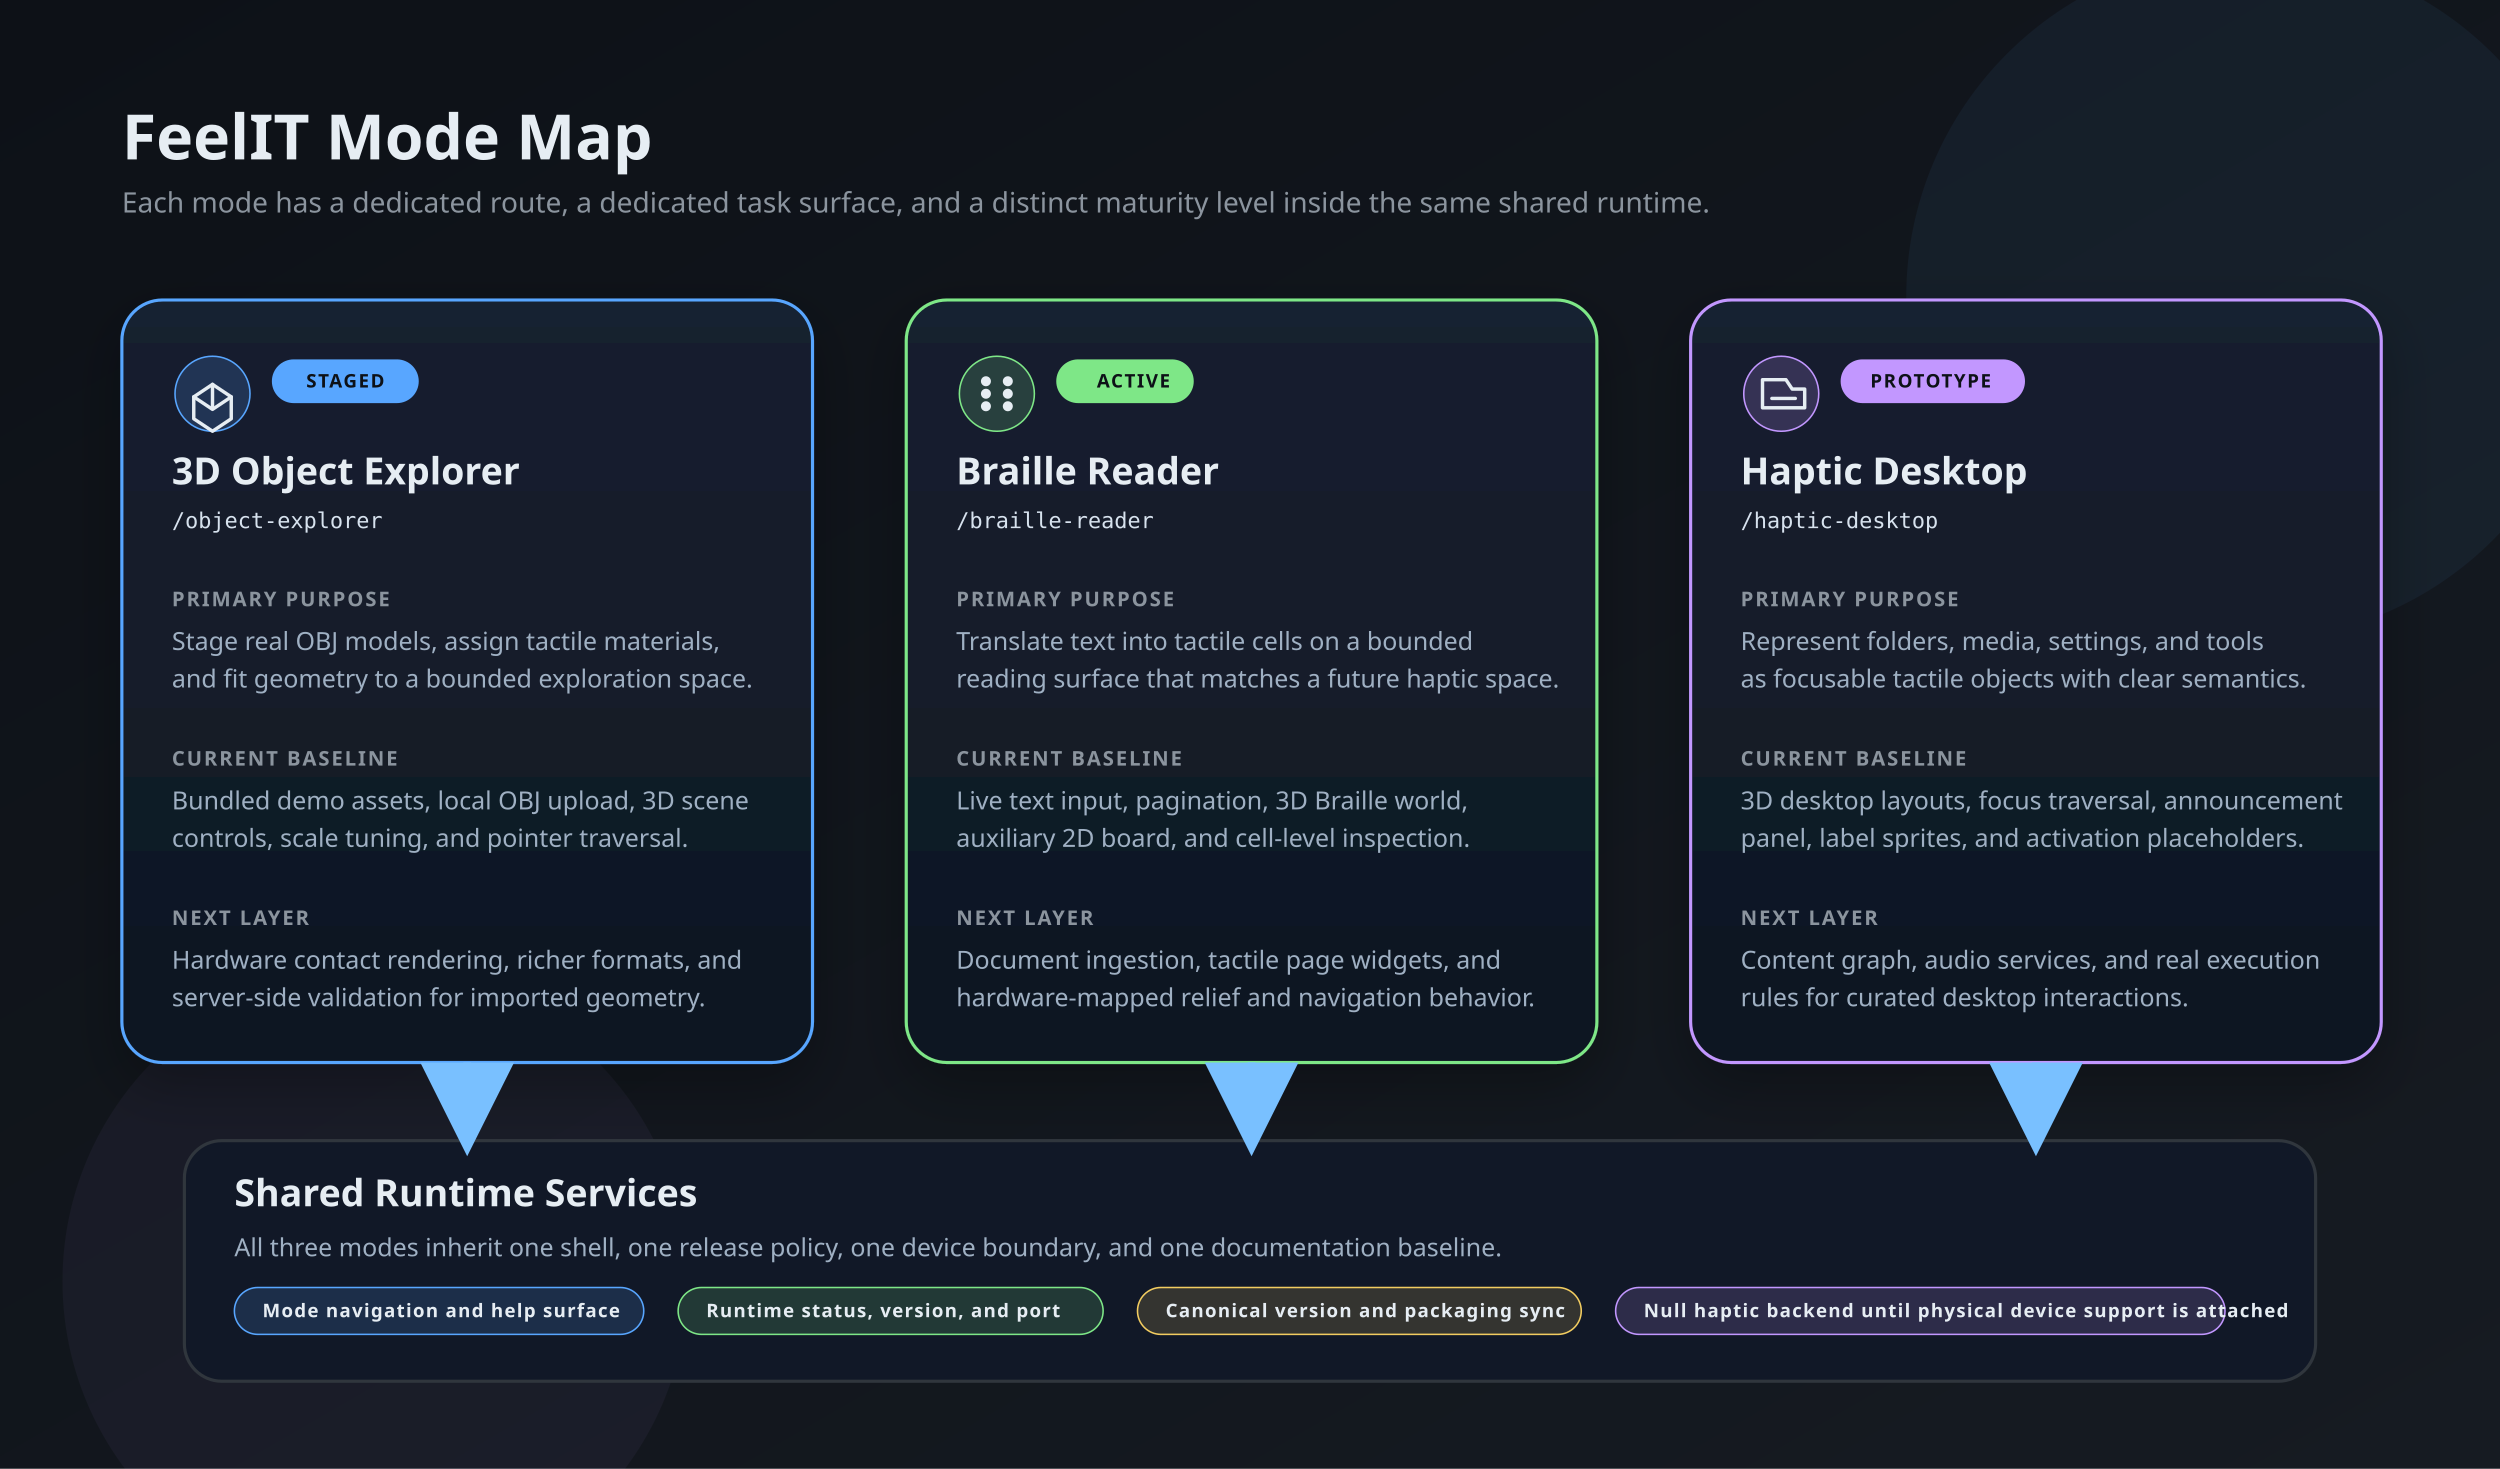
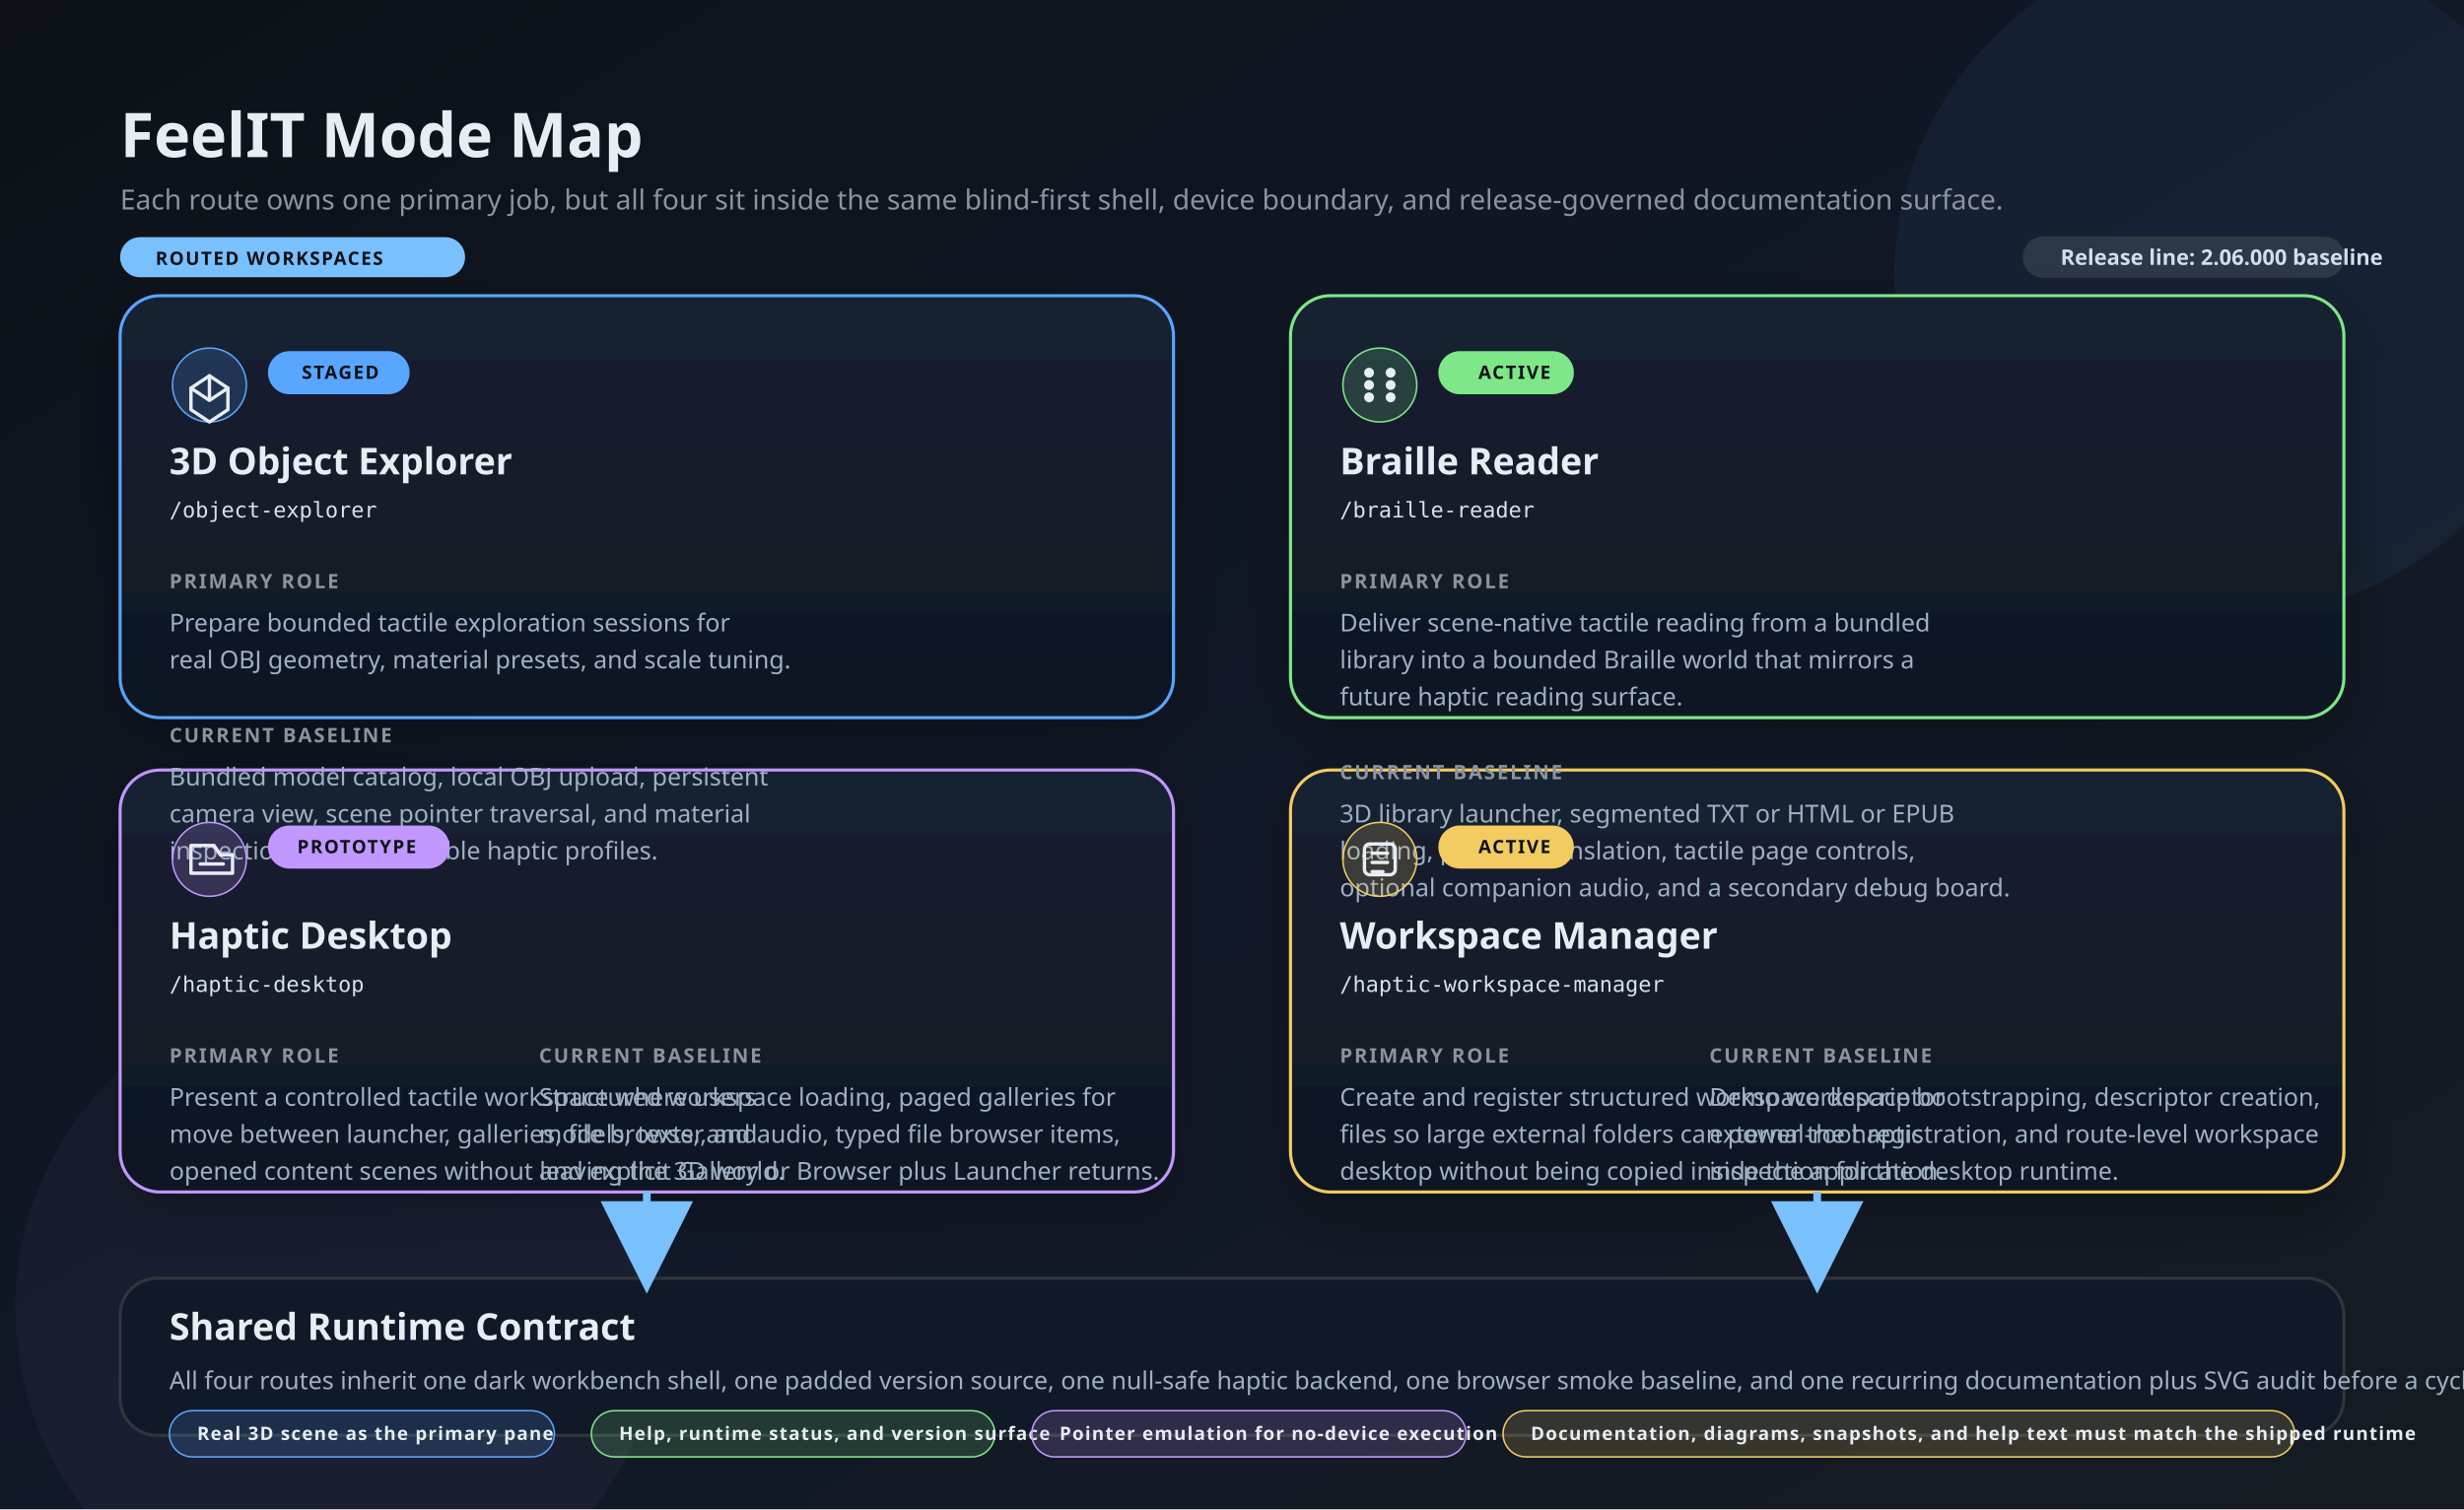
- <svg xmlns="http://www.w3.org/2000/svg" width="1600" height="940" viewBox="0 0 1600 940" role="img" aria-labelledby="title desc">
+ <svg xmlns="http://www.w3.org/2000/svg" width="1600" height="980" viewBox="0 0 1600 980" role="img" aria-labelledby="title desc">
  <defs>
    <linearGradient id="bg" x1="0" y1="0" x2="1" y2="1">
      <stop offset="0%" stop-color="#0d1117" />
+       <stop offset="52%" stop-color="#111827" />
      <stop offset="100%" stop-color="#161b22" />
    </linearGradient>
    <linearGradient id="card" x1="0" y1="0" x2="0" y2="1">
-       <stop offset="0%" stop-color="#142030" />
+       <stop offset="0%" stop-color="#152132" />
      <stop offset="100%" stop-color="#101722" />
    </linearGradient>
    <filter id="shadow" x="-20%" y="-20%" width="140%" height="140%">
      <feDropShadow dx="0" dy="14" stdDeviation="18" flood-color="#000000" flood-opacity="0.28" />
    </filter>
    <marker id="arrow" markerWidth="12" markerHeight="12" refX="10" refY="6" orient="auto">
      <path d="M0 0 L12 6 L0 12 Z" fill="#79c0ff" />
    </marker>
    <style>
      .title { font: 700 40px 'Segoe UI', sans-serif; fill: #e6edf3; }
      .subtitle { font: 400 18px 'Segoe UI', sans-serif; fill: #8b949e; }
      .cardTitle { font: 700 24px 'Segoe UI', sans-serif; fill: #e6edf3; }
      .section { font: 700 13px 'Segoe UI', sans-serif; fill: #8b949e; letter-spacing: 1.2px; }
      .body { font: 400 16px 'Segoe UI', sans-serif; fill: #9fb0c3; }
      .mono { font: 400 14px Consolas, monospace; fill: #d7e2ee; }
      .badge { font: 700 12px 'Segoe UI', sans-serif; fill: #0d1117; letter-spacing: 1px; }
      .smallBadge { font: 700 12px 'Segoe UI', sans-serif; fill: #e6edf3; letter-spacing: 0.8px; }
+       .legend { font: 600 14px 'Segoe UI', sans-serif; fill: #d3deea; }
      .iconStroke { stroke: #e6edf3; stroke-width: 2.2; stroke-linecap: round; stroke-linejoin: round; fill: none; }
    </style>
  </defs>
-   <rect width="1600" height="940" fill="url(#bg)" />
-   <circle cx="1440" cy="190" r="220" fill="#58a6ff" opacity="0.06" />
-   <circle cx="240" cy="820" r="200" fill="#c297ff" opacity="0.05" />
+   <rect width="1600" height="980" fill="url(#bg)" />
+   <circle cx="1450" cy="180" r="220" fill="#58a6ff" opacity="0.06" />
+   <circle cx="220" cy="850" r="210" fill="#c297ff" opacity="0.05" />
  <text x="78" y="102" class="title">FeelIT Mode Map</text>
-   <text x="78" y="136" class="subtitle">Each mode has a dedicated route, a dedicated task surface, and a distinct maturity level inside the same shared runtime.</text>
-   <rect x="78" y="192" width="442" height="488" rx="26" fill="url(#card)" stroke="#58a6ff" stroke-width="2" filter="url(#shadow)" />
-   <rect x="580" y="192" width="442" height="488" rx="26" fill="url(#card)" stroke="#7ee787" stroke-width="2" filter="url(#shadow)" />
-   <rect x="1082" y="192" width="442" height="488" rx="26" fill="url(#card)" stroke="#c297ff" stroke-width="2" filter="url(#shadow)" />
-   <circle cx="136" cy="252" r="24" fill="rgba(88,166,255,0.18)" stroke="#58a6ff" />
-   <path d="M124 254 L136 246 L148 254 L148 268 L136 276 L124 268 Z" class="iconStroke" />
-   <path d="M136 246 V260" class="iconStroke" />
-   <path d="M124 254 L136 262 L148 254" class="iconStroke" />
-   <rect x="174" y="230" width="94" height="28" rx="14" fill="#58a6ff" />
-   <text x="196" y="248" class="badge">STAGED</text>
-   <text x="110" y="310" class="cardTitle">3D Object Explorer</text>
-   <text x="110" y="338" class="mono">/object-explorer</text>
-   <text x="110" y="388" class="section">PRIMARY PURPOSE</text>
-   <text x="110" y="416" class="body">Stage real OBJ models, assign tactile materials,</text>
-   <text x="110" y="440" class="body">and fit geometry to a bounded exploration space.</text>
-   <text x="110" y="490" class="section">CURRENT BASELINE</text>
-   <text x="110" y="518" class="body">Bundled demo assets, local OBJ upload, 3D scene</text>
-   <text x="110" y="542" class="body">controls, scale tuning, and pointer traversal.</text>
-   <text x="110" y="592" class="section">NEXT LAYER</text>
-   <text x="110" y="620" class="body">Hardware contact rendering, richer formats, and</text>
-   <text x="110" y="644" class="body">server-side validation for imported geometry.</text>
-   <circle cx="638" cy="252" r="24" fill="rgba(126,231,135,0.18)" stroke="#7ee787" />
-   <circle cx="631" cy="244" r="3.2" fill="#e6edf3" />
-   <circle cx="645" cy="244" r="3.2" fill="#e6edf3" />
-   <circle cx="631" cy="252" r="3.2" fill="#e6edf3" />
-   <circle cx="645" cy="252" r="3.2" fill="#e6edf3" />
-   <circle cx="631" cy="260" r="3.2" fill="#e6edf3" />
-   <circle cx="645" cy="260" r="3.2" fill="#e6edf3" />
-   <rect x="676" y="230" width="88" height="28" rx="14" fill="#7ee787" />
-   <text x="702" y="248" class="badge">ACTIVE</text>
-   <text x="612" y="310" class="cardTitle">Braille Reader</text>
-   <text x="612" y="338" class="mono">/braille-reader</text>
-   <text x="612" y="388" class="section">PRIMARY PURPOSE</text>
-   <text x="612" y="416" class="body">Translate text into tactile cells on a bounded</text>
-   <text x="612" y="440" class="body">reading surface that matches a future haptic space.</text>
-   <text x="612" y="490" class="section">CURRENT BASELINE</text>
-   <text x="612" y="518" class="body">Live text input, pagination, 3D Braille world,</text>
-   <text x="612" y="542" class="body">auxiliary 2D board, and cell-level inspection.</text>
-   <text x="612" y="592" class="section">NEXT LAYER</text>
-   <text x="612" y="620" class="body">Document ingestion, tactile page widgets, and</text>
-   <text x="612" y="644" class="body">hardware-mapped relief and navigation behavior.</text>
-   <circle cx="1140" cy="252" r="24" fill="rgba(194,151,255,0.18)" stroke="#c297ff" />
-   <path d="M1128 243 H1143 L1147 249 H1155 V261 H1128 Z" class="iconStroke" />
-   <path d="M1134 255 H1149" class="iconStroke" />
-   <rect x="1178" y="230" width="118" height="28" rx="14" fill="#c297ff" />
-   <text x="1197" y="248" class="badge">PROTOTYPE</text>
-   <text x="1114" y="310" class="cardTitle">Haptic Desktop</text>
-   <text x="1114" y="338" class="mono">/haptic-desktop</text>
-   <text x="1114" y="388" class="section">PRIMARY PURPOSE</text>
-   <text x="1114" y="416" class="body">Represent folders, media, settings, and tools</text>
-   <text x="1114" y="440" class="body">as focusable tactile objects with clear semantics.</text>
-   <text x="1114" y="490" class="section">CURRENT BASELINE</text>
-   <text x="1114" y="518" class="body">3D desktop layouts, focus traversal, announcement</text>
-   <text x="1114" y="542" class="body">panel, label sprites, and activation placeholders.</text>
-   <text x="1114" y="592" class="section">NEXT LAYER</text>
-   <text x="1114" y="620" class="body">Content graph, audio services, and real execution</text>
-   <text x="1114" y="644" class="body">rules for curated desktop interactions.</text>
-   <rect x="118" y="730" width="1364" height="154" rx="24" fill="#111827" stroke="#30363d" stroke-width="2" />
-   <text x="150" y="772" class="cardTitle">Shared Runtime Services</text>
-   <text x="150" y="804" class="body">All three modes inherit one shell, one release policy, one device boundary, and one documentation baseline.</text>
-   <rect x="150" y="824" width="262" height="30" rx="15" fill="rgba(88,166,255,0.16)" stroke="#58a6ff" />
-   <text x="168" y="843" class="smallBadge">Mode navigation and help surface</text>
-   <rect x="434" y="824" width="272" height="30" rx="15" fill="rgba(126,231,135,0.16)" stroke="#7ee787" />
-   <text x="452" y="843" class="smallBadge">Runtime status, version, and port</text>
-   <rect x="728" y="824" width="284" height="30" rx="15" fill="rgba(242,204,96,0.16)" stroke="#f2cc60" />
-   <text x="746" y="843" class="smallBadge">Canonical version and packaging sync</text>
-   <rect x="1034" y="824" width="390" height="30" rx="15" fill="rgba(194,151,255,0.16)" stroke="#c297ff" />
-   <text x="1052" y="843" class="smallBadge">Null haptic backend until physical device support is attached</text>
-   <path d="M299 680 V730" fill="none" stroke="#79c0ff" stroke-width="5" marker-end="url(#arrow)" />
-   <path d="M801 680 V730" fill="none" stroke="#79c0ff" stroke-width="5" marker-end="url(#arrow)" />
-   <path d="M1303 680 V730" fill="none" stroke="#79c0ff" stroke-width="5" marker-end="url(#arrow)" />
+   <text x="78" y="136" class="subtitle">Each route owns one primary job, but all four sit inside the same blind-first shell, device boundary, and release-governed documentation surface.</text>
+   <rect x="78" y="192" width="684" height="274" rx="26" fill="url(#card)" stroke="#58a6ff" stroke-width="2" filter="url(#shadow)" />
+   <rect x="838" y="192" width="684" height="274" rx="26" fill="url(#card)" stroke="#7ee787" stroke-width="2" filter="url(#shadow)" />
+   <rect x="78" y="500" width="684" height="274" rx="26" fill="url(#card)" stroke="#c297ff" stroke-width="2" filter="url(#shadow)" />
+   <rect x="838" y="500" width="684" height="274" rx="26" fill="url(#card)" stroke="#f2cc60" stroke-width="2" filter="url(#shadow)" />
+   <circle cx="136" cy="250" r="24" fill="rgba(88,166,255,0.18)" stroke="#58a6ff" />
+   <path d="M124 252 L136 244 L148 252 L148 266 L136 274 L124 266 Z" class="iconStroke" />
+   <path d="M136 244 V258" class="iconStroke" />
+   <path d="M124 252 L136 260 L148 252" class="iconStroke" />
+   <rect x="174" y="228" width="92" height="28" rx="14" fill="#58a6ff" />
+   <text x="196" y="246" class="badge">STAGED</text>
+   <text x="110" y="308" class="cardTitle">3D Object Explorer</text>
+   <text x="110" y="336" class="mono">/object-explorer</text>
+   <text x="110" y="382" class="section">PRIMARY ROLE</text>
+   <text x="110" y="410" class="body">Prepare bounded tactile exploration sessions for</text>
+   <text x="110" y="434" class="body">real OBJ geometry, material presets, and scale tuning.</text>
+   <text x="110" y="482" class="section">CURRENT BASELINE</text>
+   <text x="110" y="510" class="body">Bundled model catalog, local OBJ upload, persistent</text>
+   <text x="110" y="534" class="body">camera view, scene pointer traversal, and material</text>
+   <text x="110" y="558" class="body">inspection tied to plausible haptic profiles.</text>
+   <circle cx="896" cy="250" r="24" fill="rgba(126,231,135,0.18)" stroke="#7ee787" />
+   <circle cx="889" cy="242" r="3.2" fill="#e6edf3" />
+   <circle cx="903" cy="242" r="3.2" fill="#e6edf3" />
+   <circle cx="889" cy="250" r="3.2" fill="#e6edf3" />
+   <circle cx="903" cy="250" r="3.2" fill="#e6edf3" />
+   <circle cx="889" cy="258" r="3.2" fill="#e6edf3" />
+   <circle cx="903" cy="258" r="3.2" fill="#e6edf3" />
+   <rect x="934" y="228" width="88" height="28" rx="14" fill="#7ee787" />
+   <text x="960" y="246" class="badge">ACTIVE</text>
+   <text x="870" y="308" class="cardTitle">Braille Reader</text>
+   <text x="870" y="336" class="mono">/braille-reader</text>
+   <text x="870" y="382" class="section">PRIMARY ROLE</text>
+   <text x="870" y="410" class="body">Deliver scene-native tactile reading from a bundled</text>
+   <text x="870" y="434" class="body">library into a bounded Braille world that mirrors a</text>
+   <text x="870" y="458" class="body">future haptic reading surface.</text>
+   <text x="870" y="506" class="section">CURRENT BASELINE</text>
+   <text x="870" y="534" class="body">3D library launcher, segmented TXT or HTML or EPUB</text>
+   <text x="870" y="558" class="body">loading, preview translation, tactile page controls,</text>
+   <text x="870" y="582" class="body">optional companion audio, and a secondary debug board.</text>
+   <circle cx="136" cy="558" r="24" fill="rgba(194,151,255,0.18)" stroke="#c297ff" />
+   <path d="M124 549 H139 L143 555 H151 V567 H124 Z" class="iconStroke" />
+   <path d="M130 561 H145" class="iconStroke" />
+   <rect x="174" y="536" width="118" height="28" rx="14" fill="#c297ff" />
+   <text x="193" y="554" class="badge">PROTOTYPE</text>
+   <text x="110" y="616" class="cardTitle">Haptic Desktop</text>
+   <text x="110" y="644" class="mono">/haptic-desktop</text>
+   <text x="110" y="690" class="section">PRIMARY ROLE</text>
+   <text x="110" y="718" class="body">Present a controlled tactile workspace where users</text>
+   <text x="110" y="742" class="body">move between launcher, galleries, file browser, and</text>
+   <text x="110" y="766" class="body">opened content scenes without leaving the 3D world.</text>
+   <text x="350" y="690" class="section">CURRENT BASELINE</text>
+   <text x="350" y="718" class="body">Structured workspace loading, paged galleries for</text>
+   <text x="350" y="742" class="body">models, texts, and audio, typed file browser items,</text>
+   <text x="350" y="766" class="body">and explicit Gallery or Browser plus Launcher returns.</text>
+   <circle cx="896" cy="558" r="24" fill="rgba(242,204,96,0.18)" stroke="#f2cc60" />
+   <rect x="886" y="548" width="20" height="20" rx="3.5" class="iconStroke" />
+   <path d="M891 554 H901" class="iconStroke" />
+   <path d="M891 560 H901" class="iconStroke" />
+   <path d="M891 566 H898" class="iconStroke" />
+   <rect x="934" y="536" width="88" height="28" rx="14" fill="#f2cc60" />
+   <text x="960" y="554" class="badge">ACTIVE</text>
+   <text x="870" y="616" class="cardTitle">Workspace Manager</text>
+   <text x="870" y="644" class="mono">/haptic-workspace-manager</text>
+   <text x="870" y="690" class="section">PRIMARY ROLE</text>
+   <text x="870" y="718" class="body">Create and register structured workspace descriptor</text>
+   <text x="870" y="742" class="body">files so large external folders can power the haptic</text>
+   <text x="870" y="766" class="body">desktop without being copied inside the application.</text>
+   <text x="1110" y="690" class="section">CURRENT BASELINE</text>
+   <text x="1110" y="718" class="body">Demo workspace bootstrapping, descriptor creation,</text>
+   <text x="1110" y="742" class="body">external-root registration, and route-level workspace</text>
+   <text x="1110" y="766" class="body">inspection for the desktop runtime.</text>
+   <rect x="78" y="830" width="1444" height="102" rx="24" fill="#111827" stroke="#30363d" stroke-width="2" />
+   <text x="110" y="870" class="cardTitle">Shared Runtime Contract</text>
+   <text x="110" y="902" class="body">All four routes inherit one dark workbench shell, one padded version source, one null-safe haptic backend, one browser smoke baseline, and one recurring documentation plus SVG audit before a cycle can be closed.</text>
+   <rect x="110" y="916" width="250" height="30" rx="15" fill="rgba(88,166,255,0.16)" stroke="#58a6ff" />
+   <text x="128" y="935" class="smallBadge">Real 3D scene as the primary pane</text>
+   <rect x="384" y="916" width="262" height="30" rx="15" fill="rgba(126,231,135,0.16)" stroke="#7ee787" />
+   <text x="402" y="935" class="smallBadge">Help, runtime status, and version surface</text>
+   <rect x="670" y="916" width="282" height="30" rx="15" fill="rgba(194,151,255,0.16)" stroke="#c297ff" />
+   <text x="688" y="935" class="smallBadge">Pointer emulation for no-device execution</text>
+   <rect x="976" y="916" width="514" height="30" rx="15" fill="rgba(242,204,96,0.16)" stroke="#f2cc60" />
+   <text x="994" y="935" class="smallBadge">Documentation, diagrams, snapshots, and help text must match the shipped runtime</text>
+   <path d="M420 774 V830" fill="none" stroke="#79c0ff" stroke-width="5" marker-end="url(#arrow)" />
+   <path d="M1180 774 V830" fill="none" stroke="#79c0ff" stroke-width="5" marker-end="url(#arrow)" />
+   <rect x="78" y="154" width="224" height="26" rx="13" fill="#79c0ff" />
+   <text x="101" y="172" class="badge">ROUTED WORKSPACES</text>
+   <rect x="1314" y="154" width="208" height="26" rx="13" fill="rgba(255,255,255,0.10)" stroke="#30363d" />
+   <text x="1338" y="172" class="legend">Release line: 2.06.000 baseline</text>
</svg>
